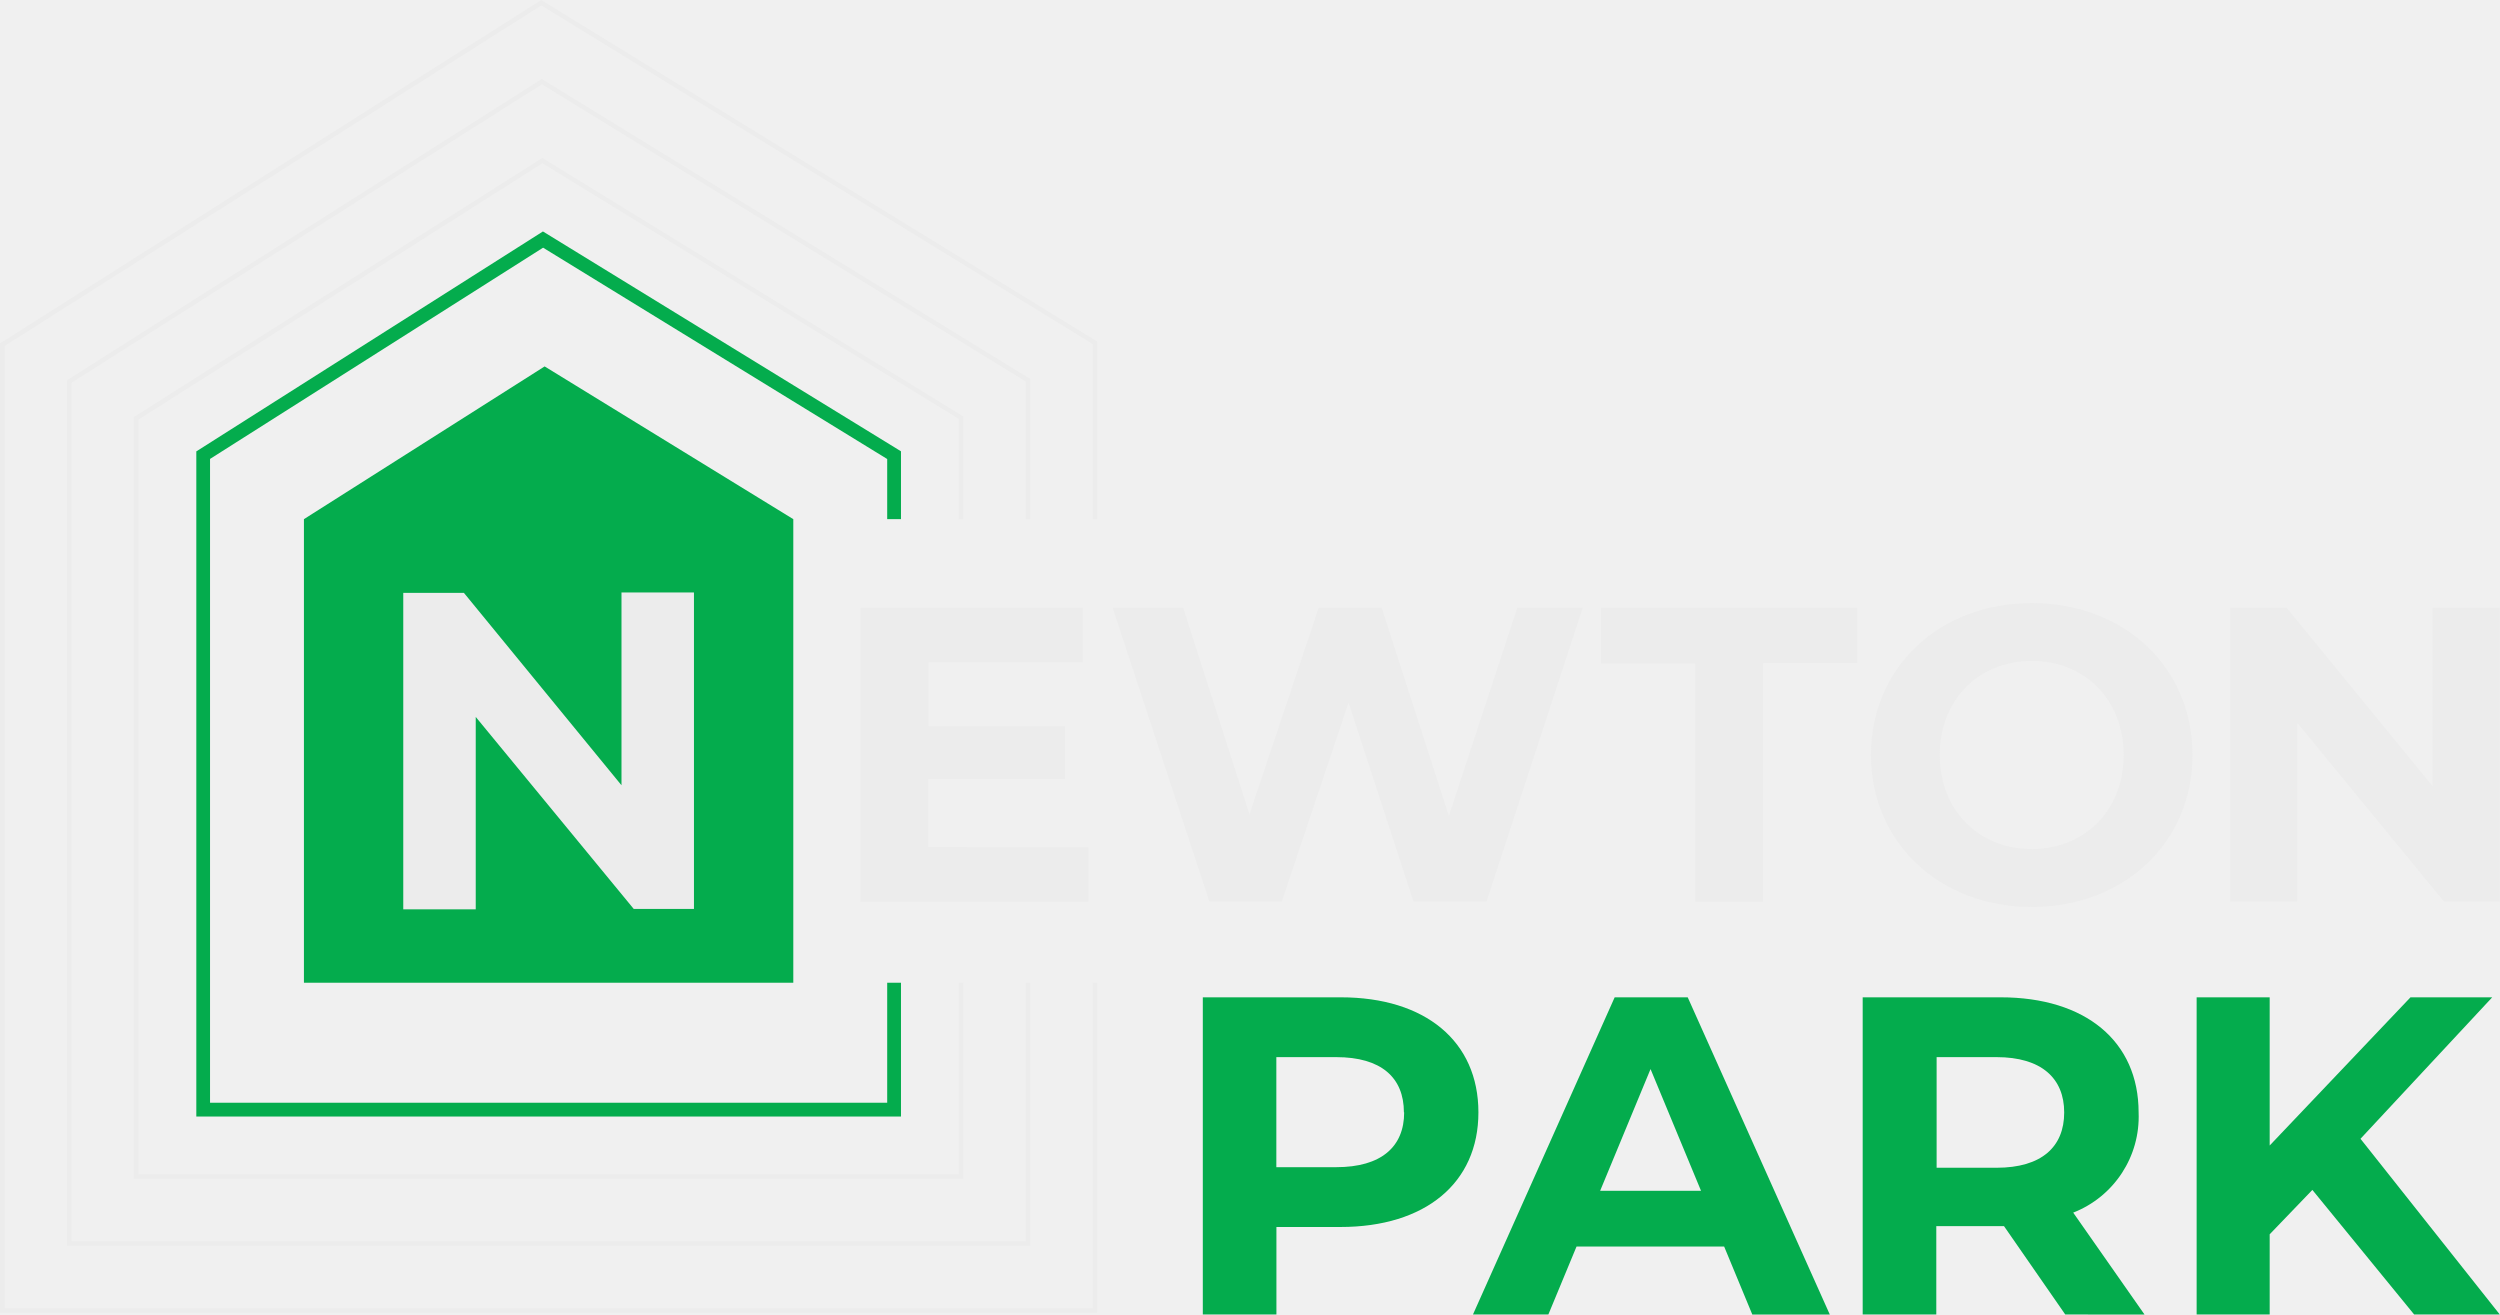
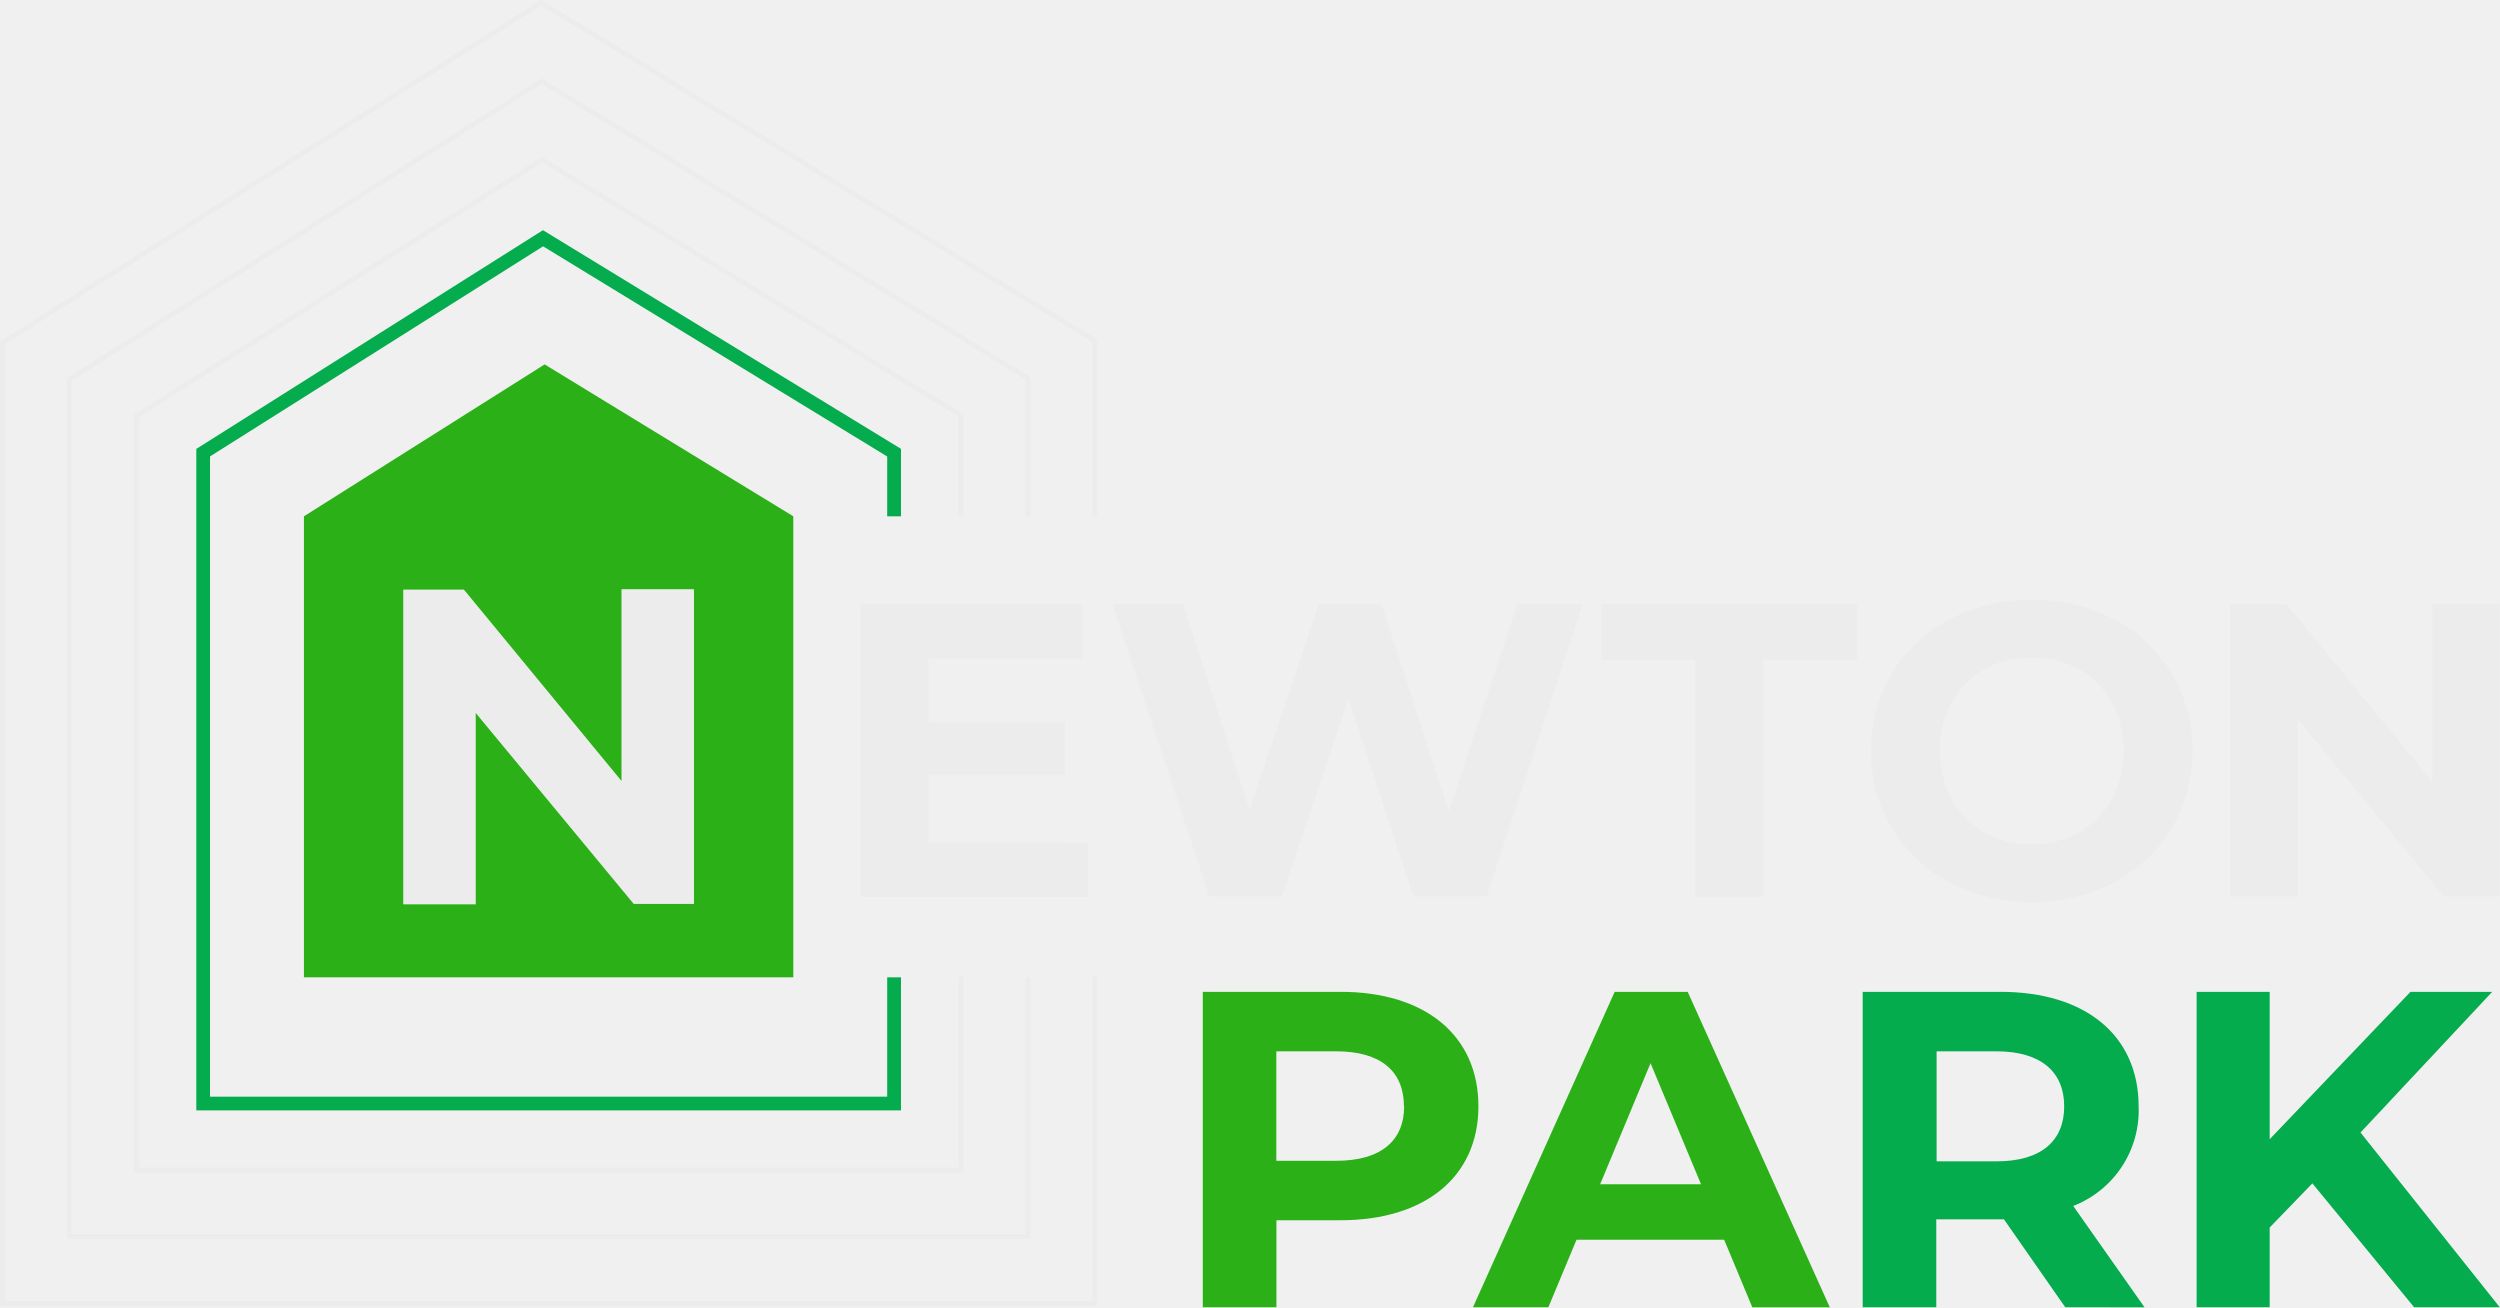
- <svg xmlns="http://www.w3.org/2000/svg" id="Layer_1" data-name="Layer 1" viewBox="0 0 308.05 161.98">
-   <defs>
-     <style>.cls-1{fill:#04ac4d;}.cls-2{fill:#ececec;}</style>
-   </defs>
-   <polygon class="cls-1" points="37.45 63.97 37.45 121.09 67.6 121.09 97.75 121.09 97.75 63.97 67.11 45.15 37.45 63.97" />
-   <polygon class="cls-1" points="109.32 121.09 109.32 135.88 25.88 135.88 25.88 56.55 66.92 30.52 109.32 56.56 109.32 63.97 111.02 63.97 111.02 55.61 66.9 28.52 24.19 55.62 24.19 137.58 111.02 137.58 111.02 121.09 109.32 121.09" />
-   <polygon class="cls-2" points="118.14 121.09 118.14 144.7 17.07 144.7 17.07 51.7 66.84 20.12 118.14 51.62 118.14 63.97 118.7 63.97 118.7 51.31 66.98 19.55 66.83 19.45 16.63 51.3 16.5 51.39 16.5 145.26 118.7 145.26 118.7 121.09 118.14 121.09" />
-   <polygon class="cls-2" points="126.39 121.09 126.39 152.95 8.82 152.95 8.82 47.16 66.77 10.39 126.39 47.01 126.39 63.97 126.95 63.97 126.95 46.69 66.91 9.82 66.76 9.73 8.38 46.77 8.25 46.85 8.25 153.51 126.95 153.51 126.95 121.09 126.39 121.09" />
-   <polygon class="cls-2" points="134.64 121.09 134.64 161.2 0.57 161.2 0.57 42.63 66.7 0.67 134.64 42.39 134.64 63.99 135.2 63.99 135.2 42.08 66.84 0.09 66.69 0 0.13 42.23 0 42.31 0 161.76 135.2 161.76 135.2 121.09 134.64 121.09" />
-   <path class="cls-2" d="M131.49,170.11v39h-7.42L104.6,185.45v23.71H95.67v-39h7.47l19.42,23.71V170.11Z" transform="translate(-45.98 -97.11)" />
-   <path class="cls-2" d="M180.08,201.52v6.72H152V172H179.4v6.72h-19v7.86h16.81v6.52H160.37v8.38Z" transform="translate(-45.98 -97.11)" />
-   <path class="cls-2" d="M241,172l-11.85,36.2h-9l-8-24.51-8.23,24.51H195L183.08,172h8.69l8.17,25.45L208.47,172h7.76l8.28,25.65L232.94,172Z" transform="translate(-45.98 -97.11)" />
-   <path class="cls-2" d="M254.85,178.86H243.26V172h31.55v6.82H263.23v29.38h-8.38Z" transform="translate(-45.98 -97.11)" />
-   <path class="cls-2" d="M276.52,190.14c0-10.76,8.38-18.72,19.81-18.72s19.81,7.91,19.81,18.72-8.43,18.73-19.81,18.73S276.52,200.9,276.52,190.14Zm31.14,0c0-6.88-4.86-11.59-11.33-11.59S285,183.26,285,190.14s4.86,11.59,11.33,11.59S307.66,197,307.66,190.14Z" transform="translate(-45.98 -97.11)" />
-   <path class="cls-2" d="M354,172v36.2h-6.88l-18.05-22v22h-8.27V172h6.93l18,22V172Z" transform="translate(-45.98 -97.11)" />
-   <path class="cls-1" d="M228.15,234.18c0,8.71-6.55,14.12-17,14.12h-7.89v10.78h-9.07V220h17C221.6,220,228.15,225.41,228.15,234.18Zm-9.18,0c0-4.3-2.8-6.81-8.34-6.81h-7.38v13.56h7.38C216.17,240.93,219,238.42,219,234.18Z" transform="translate(-45.98 -97.11)" />
-   <path class="cls-1" d="M258.43,250.71H240.24l-3.47,8.37h-9.29L244.94,220h9l17.51,39.09H261.9Zm-2.85-6.87-6.22-15-6.21,15Z" transform="translate(-45.98 -97.11)" />
-   <path class="cls-1" d="M300.46,259.08l-7.55-10.89h-8.34v10.89H275.5V220h17c10.46,0,17,5.42,17,14.19a12.7,12.7,0,0,1-8.06,12.34l8.79,12.56ZM292,227.37h-7.39V241H292c5.54,0,8.33-2.57,8.33-6.81S297.5,227.37,292,227.37Z" transform="translate(-45.98 -97.11)" />
-   <path class="cls-1" d="M330.91,243.73l-5.26,5.47v9.88h-9V220h9v18.26L343,220h10.07l-16.23,17.43L354,259.08H343.45Z" transform="translate(-45.98 -97.11)" />
+ <svg xmlns="http://www.w3.org/2000/svg" width="109" height="57" viewBox="0 0 109 57" fill="none">
+   <path d="M13.251 22.511V42.611H23.919H34.588V22.511L23.746 15.888L13.251 22.511Z" fill="#2BB018" />
+   <path d="M38.682 42.611V47.816H9.157V19.9L23.679 10.74L38.682 19.903V22.511H39.283V19.569L23.672 10.036L8.559 19.572V48.414H39.283V42.611H38.682Z" fill="#04AC4D" />
+   <mask id="path-3-inside-1_3_6" fill="white">
+     <path d="M41.803 42.611V50.919H6.04V18.193L23.651 7.08L41.803 18.165V22.511H42.001V18.056L23.7 6.88L23.647 6.844L5.884 18.052L5.838 18.084V51.116H42.001V42.611H41.803Z" />
+   </mask>
+   <path d="M41.803 42.611V50.919H6.04V18.193L23.651 7.08L41.803 18.165V22.511H42.001V18.056L23.7 6.88L23.647 6.844L5.884 18.052L5.838 18.084V51.116H42.001V42.611H41.803Z" fill="#ECECEC" />
+   <path d="M41.803 42.611V38.611H37.803V42.611H41.803ZM41.803 50.919V54.919H45.803V50.919H41.803ZM6.04 50.919H2.04V54.919H6.04V50.919ZM6.04 18.193L3.905 14.81L2.04 15.987V18.193H6.04ZM23.651 7.08L25.735 3.666L23.616 2.372L21.516 3.697L23.651 7.08ZM41.803 18.165H45.803V15.921L43.887 14.751L41.803 18.165ZM41.803 22.511H37.803V26.511H41.803V22.511ZM42.001 22.511V26.511H46.001V22.511H42.001ZM42.001 18.056H46.001V15.812L44.085 14.642L42.001 18.056ZM23.7 6.88L21.49 10.213L21.552 10.255L21.615 10.293L23.7 6.88ZM23.647 6.844L25.857 3.511L23.701 2.081L21.512 3.461L23.647 6.844ZM5.884 18.052L3.75 14.669L3.682 14.712L3.616 14.758L5.884 18.052ZM5.838 18.084L3.57 14.789L1.838 15.982V18.084H5.838ZM5.838 51.116H1.838V55.116H5.838V51.116ZM42.001 51.116V55.116H46.001V51.116H42.001ZM42.001 42.611H46.001V38.611H42.001V42.611ZM37.803 42.611V50.919H45.803V42.611H37.803ZM41.803 46.919H6.04V54.919H41.803V46.919ZM10.04 50.919V18.193H2.04V50.919H10.04ZM8.175 21.576L25.785 10.463L21.516 3.697L3.905 14.81L8.175 21.576ZM21.566 10.494L39.718 21.579L43.887 14.751L25.735 3.666L21.566 10.494ZM37.803 18.165V22.511H45.803V18.165H37.803ZM41.803 26.511H42.001V18.511H41.803V26.511ZM46.001 22.511V18.056H38.001V22.511H46.001ZM44.085 14.642L25.785 3.466L21.615 10.293L39.916 21.47L44.085 14.642ZM25.91 3.546L25.857 3.511L21.437 10.178L21.49 10.213L25.91 3.546ZM21.512 3.461L3.75 14.669L8.019 21.435L25.782 10.227L21.512 3.461ZM3.616 14.758L3.57 14.789L8.107 21.378L8.153 21.347L3.616 14.758ZM1.838 18.084V51.116H9.838V18.084H1.838ZM5.838 55.116H42.001V47.116H5.838V55.116ZM46.001 51.116V42.611H38.001V51.116H46.001ZM42.001 38.611H41.803V46.611H42.001V38.611Z" fill="#ECECEC" mask="url(#path-3-inside-1_3_6)" />
+   <mask id="path-5-inside-2_3_6" fill="white">
+     <path d="M44.722 42.611V53.822H3.121V16.595L23.626 3.656L44.722 16.543V22.511H44.92V16.43L23.675 3.456L23.622 3.424L2.965 16.458L2.919 16.486V54.02H44.92V42.611H44.722Z" />
+   </mask>
+   <path d="M44.722 42.611V53.822H3.121V16.595L23.626 3.656L44.722 16.543V22.511H44.92V16.43L23.675 3.456L23.622 3.424L2.965 16.458L2.919 16.486V54.02H44.92V42.611H44.722Z" fill="#ECECEC" />
+   <path d="M44.722 42.611V38.611H40.722V42.611H44.722ZM44.722 53.822V57.822H48.722V53.822H44.722ZM3.121 53.822H-0.879V57.822H3.121V53.822ZM3.121 16.595L0.986 13.213L-0.879 14.39V16.595H3.121ZM23.626 3.656L25.711 0.243L23.591 -1.052L21.491 0.273L23.626 3.656ZM44.722 16.543H48.722V14.299L46.807 13.129L44.722 16.543ZM44.722 22.511H40.722V26.511H44.722V22.511ZM44.92 22.511V26.511H48.92V22.511H44.92ZM44.92 16.43H48.92V14.186L47.005 13.016L44.92 16.43ZM23.675 3.456L25.76 0.042L25.743 0.031L25.725 0.021L23.675 3.456ZM23.622 3.424L25.672 -0.011L23.564 -1.269L21.488 0.041L23.622 3.424ZM2.965 16.458L5.053 19.87L5.077 19.856L5.1 19.841L2.965 16.458ZM2.919 16.486L0.831 13.075L-1.081 14.245V16.486H2.919ZM2.919 54.02H-1.081V58.02H2.919V54.02ZM44.92 54.02V58.02H48.92V54.02H44.92ZM44.92 42.611H48.92V38.611H44.92V42.611ZM40.722 42.611V53.822H48.722V42.611H40.722ZM44.722 49.822H3.121V57.822H44.722V49.822ZM7.121 53.822V16.595H-0.879V53.822H7.121ZM5.255 19.978L25.76 7.039L21.491 0.273L0.986 13.213L5.255 19.978ZM21.541 7.07L42.636 19.956L46.807 13.129L25.711 0.243L21.541 7.07ZM40.722 16.543V22.511H48.722V16.543H40.722ZM44.722 26.511H44.92V18.511H44.722V26.511ZM48.92 22.511V16.43H40.92V22.511H48.92ZM47.005 13.016L25.76 0.042L21.59 6.869L42.835 19.844L47.005 13.016ZM25.725 0.021L25.672 -0.011L21.573 6.859L21.626 6.891L25.725 0.021ZM21.488 0.041L0.831 13.075L5.1 19.841L25.757 6.807L21.488 0.041ZM0.877 13.046L0.831 13.075L5.007 19.898L5.053 19.87L0.877 13.046ZM-1.081 16.486V54.02H6.919V16.486H-1.081ZM2.919 58.02H44.92V50.02H2.919V58.02ZM48.92 54.02V42.611H40.92V54.02H48.92ZM44.92 38.611H44.722V46.611H44.92V38.611Z" fill="#ECECEC" mask="url(#path-5-inside-2_3_6)" />
+   <mask id="path-7-inside-3_3_6" fill="white">
+     <path d="M47.641 42.611V56.725H0.202V15.001L23.601 0.236L47.641 14.917V22.518H47.839V14.808L23.651 0.032L23.598 0L0.046 14.861L0 14.889V56.923H47.839V42.611H47.641Z" />
+   </mask>
+   <path d="M47.641 42.611V56.725H0.202V15.001L23.601 0.236L47.641 14.917V22.518H47.839V14.808L23.651 0.032L23.598 0L0.046 14.861L0 14.889V56.923H47.839V42.611H47.641Z" fill="#ECECEC" />
+   <path d="M47.641 42.611V38.611H43.641V42.611H47.641ZM47.641 56.725V60.725H51.641V56.725H47.641ZM0.202 56.725H-3.798V60.725H0.202V56.725ZM0.202 15.001L-1.933 11.618L-3.798 12.796V15.001H0.202ZM23.601 0.236L25.686 -3.178L23.567 -4.472L21.466 -3.147L23.601 0.236ZM47.641 14.917H51.641V12.673L49.726 11.503L47.641 14.917ZM47.641 22.518H43.641V26.518H47.641V22.518ZM47.839 22.518V26.518H51.839V22.518H47.839ZM47.839 14.808H51.839V12.564L49.924 11.394L47.839 14.808ZM23.651 0.032L25.736 -3.382L25.718 -3.393L25.7 -3.403L23.651 0.032ZM23.598 0L25.647 -3.435L23.539 -4.693L21.463 -3.383L23.598 0ZM0.046 14.861L2.134 18.272L2.157 18.258L2.181 18.243L0.046 14.861ZM0 14.889L-2.088 11.477L-4 12.647V14.889H0ZM0 56.923H-4V60.923H0V56.923ZM47.839 56.923V60.923H51.839V56.923H47.839ZM47.839 42.611H51.839V38.611H47.839V42.611ZM43.641 42.611V56.725H51.641V42.611H43.641ZM47.641 52.725H0.202V60.725H47.641V52.725ZM4.202 56.725V15.001H-3.798V56.725H4.202ZM2.336 18.384L25.736 3.619L21.466 -3.147L-1.933 11.618L2.336 18.384ZM21.516 3.65L45.556 18.331L49.726 11.503L25.686 -3.178L21.516 3.65ZM43.641 14.917V22.518H51.641V14.917H43.641ZM47.641 26.518H47.839V18.518H47.641V26.518ZM51.839 22.518V14.808H43.839V22.518H51.839ZM49.924 11.394L25.736 -3.382L21.565 3.445L45.754 18.221L49.924 11.394ZM25.7 -3.403L25.647 -3.435L21.548 3.435L21.601 3.467L25.7 -3.403ZM21.463 -3.383L-2.089 11.478L2.181 18.243L25.732 3.383L21.463 -3.383ZM-2.042 11.449L-2.088 11.477L2.088 18.3L2.134 18.272L-2.042 11.449ZM-4 14.889V56.923H4V14.889H-4ZM0 60.923H47.839V52.923H0V60.923ZM51.839 56.923V42.611H43.839V56.923H51.839ZM47.839 38.611H47.641V46.611H47.839V38.611Z" fill="#ECECEC" mask="url(#path-7-inside-3_3_6)" />
+   <path d="M30.257 25.688V39.412H27.631L20.742 31.086V39.43H17.582V25.706H20.225L27.097 34.049V25.688H30.257Z" fill="#ECECEC" />
+   <path d="M47.45 36.741V39.106H37.514V26.354H47.209V28.718H40.486V31.484H46.434V33.778H40.476V36.727L47.45 36.741Z" fill="#ECECEC" />
+   <path d="M69.006 26.354L64.813 39.092H61.628L58.797 30.467L55.885 39.092H52.729L48.511 26.354H51.586L54.477 35.309L57.495 26.354H60.241L63.171 35.38L66.154 26.354H69.006Z" fill="#ECECEC" />
+   <path d="M73.906 28.767H69.805V26.354H80.969V28.753H76.871V39.092H73.906V28.767Z" fill="#ECECEC" />
+   <path d="M81.574 32.737C81.574 28.95 84.539 26.149 88.584 26.149C92.628 26.149 95.593 28.933 95.593 32.737C95.593 36.541 92.61 39.328 88.584 39.328C84.557 39.328 81.574 36.523 81.574 32.737ZM92.593 32.737C92.593 30.316 90.873 28.658 88.584 28.658C86.294 28.658 84.575 30.316 84.575 32.737C84.575 35.158 86.294 36.815 88.584 36.815C90.873 36.815 92.593 35.151 92.593 32.737Z" fill="#ECECEC" />
+   <path d="M108.989 26.354V39.092H106.555L100.168 31.35V39.092H97.242V26.354H99.694L106.063 34.095V26.354H108.989Z" fill="#ECECEC" />
+   <path d="M64.459 48.234C64.459 51.299 62.141 53.203 58.444 53.203H55.652V56.996H52.442V43.244H58.458C62.141 43.244 64.459 45.148 64.459 48.234ZM61.211 48.234C61.211 46.721 60.22 45.838 58.26 45.838H55.648V50.61H58.26C60.22 50.61 61.221 49.726 61.221 48.234H61.211Z" fill="#2BB018" />
+   <path d="M75.173 54.051H68.737L67.509 56.996H64.222L70.4 43.244H73.584L79.78 57H76.401L75.173 54.051ZM74.165 51.634L71.964 46.355L69.766 51.634H74.165Z" fill="#2BB018" />
+   <path d="M90.045 56.996L87.373 53.164H84.422V56.996H81.213V43.244H87.228C90.93 43.244 93.244 45.152 93.244 48.238C93.281 49.167 93.027 50.084 92.516 50.862C92.005 51.641 91.262 52.241 90.392 52.58L93.502 57L90.045 56.996ZM87.051 45.838H84.436V50.634H87.051C89.012 50.634 89.999 49.73 89.999 48.238C89.999 46.746 88.998 45.838 87.051 45.838Z" fill="#04AC4D" />
+   <path d="M100.819 51.595L98.958 53.52V56.996H95.773V43.244H98.958V49.67L105.097 43.244H108.66L102.918 49.378L108.989 56.996H105.256L100.819 51.595Z" fill="#04AC4D" />
</svg>
